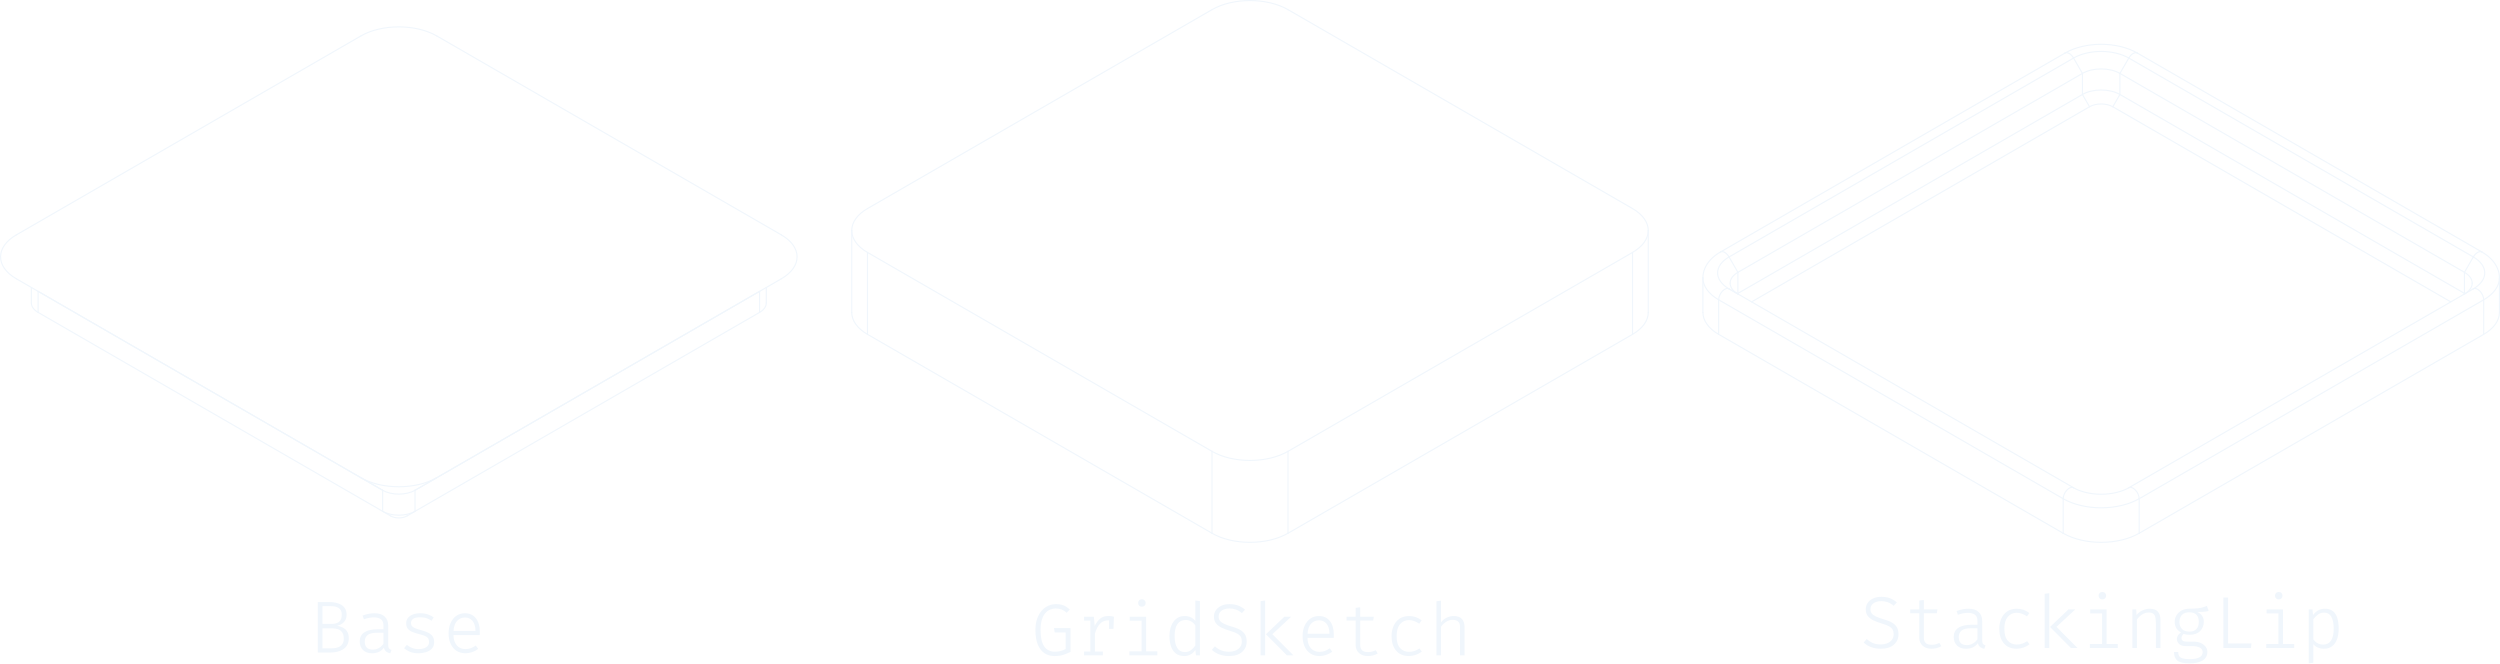
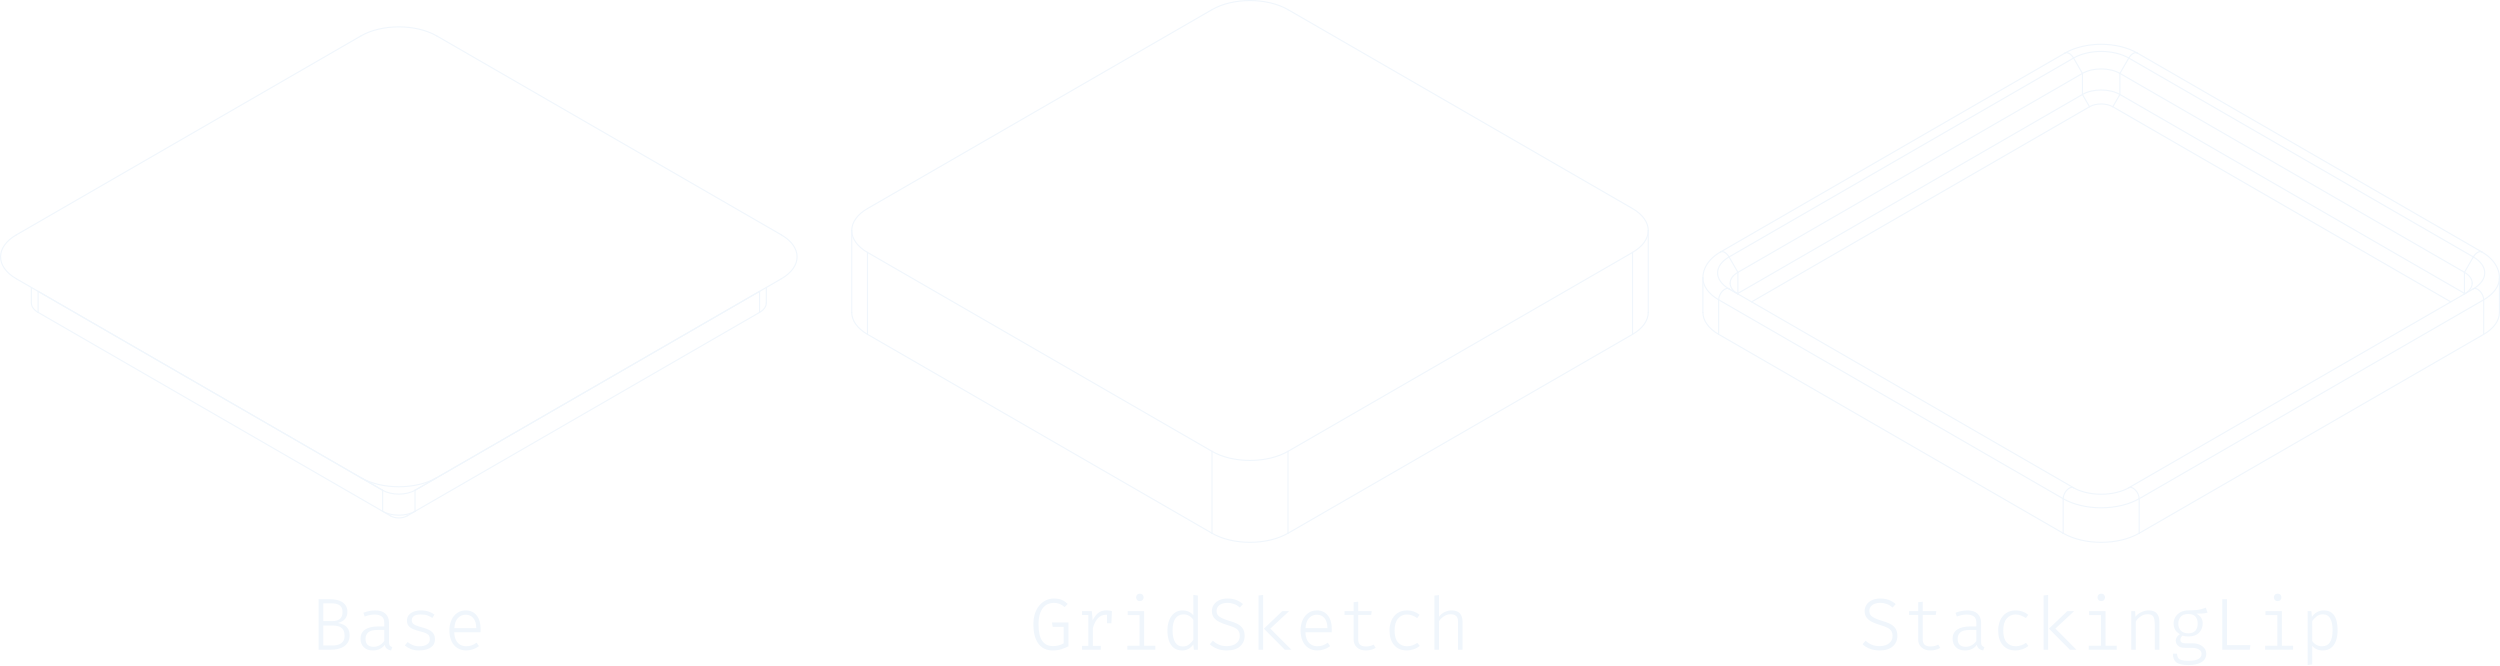
- <svg xmlns="http://www.w3.org/2000/svg" width="200.09mm" height="53.138mm" viewBox="-87.228 -21.8 174.456 46.33" version="1.1">
+ <svg xmlns="http://www.w3.org/2000/svg" width="200.09mm" height="53.275mm" viewBox="-87.228 -21.8 174.456 46.45" version="1.1">
  <g transform="scale(1,-1)" stroke-linecap="round">
    <g fill="none" stroke="rgb(240,246,252)" stroke-width="0.078" id="visible">
      <path d="M -85.039,0.653 A 1.6,0.924 -7.78718065295739e-16 0,1 -84.57,-0.0" />
      <path d="M -59.963,-14.207 A 0.8,0.462 -7.78718065295739e-16 0,1 -58.831,-14.207" />
      <line x1="-86.09" y1="5.409" x2="-62.049" y2="19.29" />
      <line x1="-84.57" y1="-0.0" x2="-60.528" y2="-13.88" />
      <line x1="-60.528" y1="-13.88" x2="-59.963" y2="-14.207" />
      <path d="M -60.528,-13.88 A 1.6,0.924 -7.78718065295739e-16 0,1 -58.266,-13.88" />
      <line x1="-58.266" y1="-13.88" x2="-58.831" y2="-14.207" />
      <line x1="-58.266" y1="-13.88" x2="-34.224" y2="-0.0" />
      <path d="M -34.224,-0.0 A 1.6,0.924 -7.78718065295739e-16 0,1 -33.755,0.653" />
      <line x1="-84.57" y1="1.47" x2="-60.528" y2="-12.411" />
      <path d="M -86.09,5.409 A 3.75,2.165 -7.78718065295739e-16 0,1 -86.09,2.347" />
      <path d="M -56.745,19.29 A 3.75,2.165 -7.78718065295739e-16 0,1 -62.049,19.29" />
      <line x1="-86.09" y1="2.347" x2="-62.049" y2="-11.533" />
      <path d="M -62.049,-11.533 A 3.75,2.165 -7.78718065295739e-16 0,1 -56.745,-11.533" />
      <line x1="-56.745" y1="-11.533" x2="-32.704" y2="2.347" />
      <path d="M -32.704,2.347 A 3.75,2.165 -7.78718065295739e-16 0,1 -32.704,5.409" />
      <line x1="-56.745" y1="19.29" x2="-32.704" y2="5.409" />
      <path d="M -60.528,-12.411 A 1.6,0.924 -7.78718065295739e-16 0,1 -58.266,-12.411" />
      <line x1="-58.266" y1="-12.411" x2="-34.224" y2="1.47" />
      <line x1="-62.049" y1="-11.533" x2="-60.528" y2="-12.411" />
      <line x1="-56.745" y1="-11.533" x2="-58.266" y2="-12.411" />
      <line x1="-26.693" y1="7.246" x2="-2.652" y2="21.127" />
      <path d="M -27.792,-0.0 A 3.75,2.165 -7.78718065295739e-16 0,1 -26.693,-1.531" />
      <path d="M -26.693,7.246 A 3.75,2.165 -7.78718065295739e-16 0,1 -27.792,5.715" />
      <path d="M -27.792,5.715 A 3.75,2.165 -7.78718065295739e-16 0,1 -26.693,4.185" />
      <line x1="-26.693" y1="-1.531" x2="-2.652" y2="-15.411" />
      <line x1="-26.693" y1="4.185" x2="-2.652" y2="-9.696" />
      <path d="M -2.652,-15.411 A 3.75,2.165 -7.78718065295739e-16 0,1 2.652,-15.411" />
      <path d="M -2.652,-9.696 A 3.75,2.165 -7.78718065295739e-16 0,1 2.652,-9.696" />
      <line x1="2.652" y1="-15.411" x2="26.693" y2="-1.531" />
      <line x1="2.652" y1="-9.696" x2="26.693" y2="4.185" />
      <path d="M 26.693,-1.531 A 3.75,2.165 -7.78718065295739e-16 0,1 27.792,-0.0" />
      <path d="M 26.693,4.185 A 3.75,2.165 -7.78718065295739e-16 0,1 27.792,5.715" />
      <path d="M 27.792,5.715 A 3.75,2.165 -7.78718065295739e-16 0,1 26.693,7.246" />
      <line x1="2.652" y1="21.127" x2="26.693" y2="7.246" />
      <path d="M 2.652,21.127 A 3.75,2.165 -7.78718065295739e-16 0,1 -2.652,21.127" />
      <path d="M 31.605,-0.0 A 3.75,2.165 -7.78718065295739e-16 0,1 32.704,-1.531" />
      <line x1="32.704" y1="-1.531" x2="56.745" y2="-15.411" />
      <path d="M 56.745,-15.411 A 3.75,2.165 -7.78718065295739e-16 0,1 62.049,-15.411" />
      <path d="M 86.09,-1.531 A 3.75,2.165 -7.78718065295739e-16 0,1 87.189,-0.0" />
      <line x1="62.049" y1="-15.411" x2="86.09" y2="-1.531" />
      <line x1="60.21" y1="14.35" x2="83.792" y2="0.735" />
      <path d="M 60.21,14.35 A 1.15,0.664 -7.78718065295739e-16 0,1 58.584,14.35" />
      <line x1="35.002" y1="0.735" x2="58.584" y2="14.35" />
      <line x1="34.047" y1="2.797" x2="58.089" y2="16.677" />
      <path d="M 34.047,1.327 A 1.85,1.068 -7.78718065295739e-16 0,1 34.013,1.306" />
      <path d="M 84.781,1.306 A 1.85,1.068 -7.78718065295739e-16 0,1 84.747,1.327" />
      <line x1="60.705" y1="15.207" x2="84.747" y2="1.327" />
      <path d="M 60.705,15.207 A 1.85,1.068 -7.78718065295739e-16 0,1 58.089,15.207" />
      <line x1="34.047" y1="1.327" x2="58.089" y2="15.207" />
      <line x1="57.47" y1="-12.237" x2="33.428" y2="1.643" />
      <line x1="33.428" y1="1.643" x2="34.047" y2="1.286" />
      <path d="M 34.047,2.797 A 1.85,1.068 -7.78718065295739e-16 0,1 33.505,2.041" />
      <path d="M 33.505,2.041 A 1.85,1.068 -7.78718065295739e-16 0,1 34.047,1.286" />
      <path d="M 60.705,16.677 A 1.85,1.068 -7.78718065295739e-16 0,1 58.089,16.677" />
      <line x1="85.366" y1="1.643" x2="61.324" y2="-12.237" />
      <path d="M 84.747,1.286 A 1.85,1.068 -7.78718065295739e-16 0,1 85.289,2.041" />
      <path d="M 85.289,2.041 A 1.85,1.068 -7.78718065295739e-16 0,1 84.747,2.797" />
      <line x1="60.705" y1="16.677" x2="84.747" y2="2.797" />
      <line x1="-84.57" y1="1.47" x2="-84.57" y2="-0.0" />
      <line x1="-60.528" y1="-12.411" x2="-60.528" y2="-13.88" />
      <line x1="-58.266" y1="-12.411" x2="-58.266" y2="-13.88" />
      <line x1="-34.224" y1="1.47" x2="-34.224" y2="-0.0" />
      <line x1="-26.693" y1="-1.531" x2="-26.693" y2="4.185" />
      <line x1="-2.652" y1="-15.411" x2="-2.652" y2="-9.696" />
      <line x1="2.652" y1="-15.411" x2="2.652" y2="-9.696" />
      <line x1="26.693" y1="-1.531" x2="26.693" y2="4.185" />
      <path d="M 32.704,0.879 C 32.006,1.279 31.601,1.842 31.605,2.41" />
      <line x1="32.704" y1="-1.531" x2="32.704" y2="0.879" />
      <path d="M 32.828,4.215 A 0.6,0.346 -60 0,0 33.428,3.869" />
      <line x1="33.428" y1="3.869" x2="57.47" y2="17.749" />
      <path d="M 56.87,18.096 A 0.6,0.346 -60 0,0 57.47,17.749" />
      <path d="M 32.704,0.879 A 0.6,0.346 60 0,0 33.428,1.643" />
      <path d="M 33.428,1.643 C 32.921,1.934 32.627,2.344 32.63,2.756 C 32.627,3.169 32.921,3.579 33.428,3.869" />
      <line x1="56.745" y1="-13.002" x2="32.704" y2="0.879" />
      <line x1="56.745" y1="-15.411" x2="56.745" y2="-13.002" />
      <line x1="33.428" y1="3.869" x2="34.047" y2="2.797" />
      <line x1="57.47" y1="17.749" x2="58.089" y2="16.677" />
      <path d="M 57.47,17.749 C 57.973,18.042 58.682,18.212 59.397,18.21 C 60.112,18.212 60.821,18.042 61.324,17.749" />
      <path d="M 61.924,18.096 C 61.846,18.142 61.736,18.131 61.624,18.066 C 61.513,18.002 61.403,17.886 61.324,17.749" />
      <path d="M 62.049,-13.002 C 61.356,-13.404 60.38,-13.638 59.397,-13.636 C 58.414,-13.638 57.438,-13.404 56.745,-13.002" />
      <line x1="62.049" y1="-15.411" x2="62.049" y2="-13.002" />
      <line x1="86.09" y1="-1.531" x2="86.09" y2="0.879" />
      <path d="M 87.189,2.41 C 87.193,1.842 86.788,1.279 86.09,0.879" />
      <line x1="86.09" y1="0.879" x2="62.049" y2="-13.002" />
      <line x1="34.047" y1="1.327" x2="34.083" y2="1.266" />
      <line x1="84.747" y1="1.327" x2="84.711" y2="1.266" />
      <line x1="60.705" y1="15.207" x2="60.21" y2="14.35" />
      <line x1="58.089" y1="15.207" x2="58.584" y2="14.35" />
      <path d="M 56.745,-13.002 C 56.743,-12.809 56.851,-12.56 57.007,-12.398 C 57.161,-12.232 57.352,-12.166 57.47,-12.237" />
      <line x1="34.047" y1="2.797" x2="34.047" y2="1.327" />
      <line x1="58.089" y1="16.677" x2="58.089" y2="15.207" />
      <line x1="61.324" y1="17.749" x2="60.705" y2="16.677" />
      <line x1="61.324" y1="17.749" x2="85.366" y2="3.869" />
      <path d="M 85.966,4.215 A 0.6,0.346 -120 0,1 85.366,3.869" />
      <path d="M 62.049,-13.002 A 0.6,0.346 120 0,1 61.324,-12.237" />
      <path d="M 85.366,3.869 C 85.873,3.579 86.167,3.169 86.164,2.756 C 86.167,2.344 85.873,1.934 85.366,1.643" />
      <path d="M 86.09,0.879 C 86.092,1.071 85.984,1.321 85.828,1.483 C 85.674,1.648 85.483,1.715 85.366,1.643" />
      <line x1="84.747" y1="2.797" x2="84.747" y2="1.327" />
      <line x1="60.705" y1="16.677" x2="60.705" y2="15.207" />
      <line x1="85.366" y1="3.869" x2="84.747" y2="2.797" />
      <line x1="-85.039" y1="0.653" x2="-85.039" y2="1.74" />
      <line x1="-33.755" y1="0.653" x2="-33.755" y2="1.74" />
      <line x1="-27.792" y1="5.715" x2="-27.792" y2="-0.0" />
      <line x1="27.792" y1="5.715" x2="27.792" y2="-0.0" />
      <line x1="31.605" y1="2.41" x2="31.605" y2="-0.0" />
      <line x1="32.828" y1="4.215" x2="56.87" y2="18.096" />
      <path d="M 31.605,2.41 C 31.604,2.859 31.792,3.307 32.146,3.685 C 32.333,3.884 32.56,4.061 32.828,4.215" />
      <path d="M 56.87,18.096 C 57.549,18.491 58.47,18.711 59.398,18.709 C 60.325,18.71 61.245,18.491 61.924,18.096" />
      <line x1="87.189" y1="2.41" x2="87.189" y2="-0.0" />
      <line x1="61.924" y1="18.096" x2="85.966" y2="4.215" />
      <path d="M 61.324,-12.237 C 60.871,-12.505 60.137,-12.694 59.396,-12.689 C 58.656,-12.694 57.923,-12.505 57.47,-12.237" />
      <path d="M 85.966,4.215 C 86.234,4.061 86.461,3.884 86.648,3.684 C 87.003,3.307 87.189,2.859 87.189,2.41" />
    </g>
    <g fill="rgb(240,246,252)" stroke="none" stroke-width="0.078" id="text">
-       <path d="M -63.001,-23.212 Q -62.888,-23.019 -62.888,-22.737 Q -62.888,-22.435 -63.009,-22.256 Q -63.129,-22.078 -63.315,-21.99 Q -63.501,-21.901 -63.698,-21.868 Q -63.532,-21.832 -63.382,-21.738 Q -63.232,-21.645 -63.137,-21.486 Q -63.042,-21.327 -63.042,-21.096 Q -63.042,-20.837 -63.148,-20.665 Q -63.255,-20.494 -63.43,-20.394 Q -63.606,-20.294 -63.821,-20.253 Q -64.037,-20.212 -64.257,-20.212 L -65.05,-20.212 L -65.05,-23.735 L -64.17,-23.735 Q -63.939,-23.735 -63.712,-23.685 Q -63.485,-23.635 -63.3,-23.519 Q -63.114,-23.404 -63.001,-23.212 M -63.583,-20.636 Q -63.38,-20.773 -63.38,-21.101 Q -63.38,-21.435 -63.562,-21.586 Q -63.744,-21.737 -64.07,-21.737 L -64.724,-21.737 L -64.724,-20.499 L -64.119,-20.499 Q -63.785,-20.499 -63.583,-20.636 M -63.352,-22.321 Q -63.239,-22.476 -63.239,-22.768 Q -63.239,-22.978 -63.316,-23.11 Q -63.393,-23.242 -63.517,-23.314 Q -63.642,-23.386 -63.785,-23.413 Q -63.929,-23.44 -64.06,-23.44 L -64.724,-23.44 L -64.724,-22.047 L -64.044,-22.047 Q -63.832,-22.047 -63.648,-22.106 Q -63.465,-22.165 -63.352,-22.321" />
-       <path d="M -60.139,-23.204 L -60.139,-21.84 Q -60.139,-21.458 -60.382,-21.226 Q -60.624,-20.994 -61.098,-20.994 Q -61.285,-20.994 -61.484,-21.029 Q -61.683,-21.065 -61.926,-21.155 L -61.834,-21.417 Q -61.624,-21.342 -61.452,-21.312 Q -61.28,-21.281 -61.144,-21.281 Q -60.832,-21.281 -60.651,-21.408 Q -60.47,-21.535 -60.47,-21.85 L -60.47,-22.112 L -60.878,-22.112 Q -61.488,-22.112 -61.807,-22.329 Q -62.126,-22.547 -62.126,-22.958 Q -62.126,-23.335 -61.898,-23.56 Q -61.67,-23.786 -61.27,-23.786 Q -60.726,-23.786 -60.439,-23.401 Q -60.391,-23.586 -60.27,-23.676 Q -60.15,-23.765 -59.996,-23.788 L -59.909,-23.555 Q -60.026,-23.519 -60.083,-23.444 Q -60.139,-23.368 -60.139,-23.204 M -60.796,-23.424 Q -60.988,-23.532 -61.209,-23.532 Q -61.775,-23.532 -61.775,-22.968 Q -61.775,-22.691 -61.585,-22.523 Q -61.396,-22.355 -60.916,-22.355 L -60.47,-22.355 L -60.47,-23.124 Q -60.603,-23.317 -60.796,-23.424" />
-       <path d="M -57.484,-23.364 Q -57.68,-23.496 -58.024,-23.496 Q -58.262,-23.496 -58.47,-23.415 Q -58.678,-23.335 -58.837,-23.201 L -59.034,-23.435 Q -58.873,-23.576 -58.628,-23.681 Q -58.383,-23.786 -58.026,-23.786 Q -57.755,-23.786 -57.503,-23.71 Q -57.252,-23.635 -57.092,-23.464 Q -56.932,-23.294 -56.932,-23.009 Q -56.932,-22.76 -57.042,-22.604 Q -57.152,-22.447 -57.35,-22.35 Q -57.547,-22.253 -57.811,-22.183 Q -58.085,-22.109 -58.247,-22.044 Q -58.409,-21.978 -58.479,-21.892 Q -58.55,-21.806 -58.55,-21.673 Q -58.55,-21.501 -58.406,-21.388 Q -58.262,-21.276 -57.906,-21.276 Q -57.626,-21.276 -57.444,-21.345 Q -57.262,-21.414 -57.114,-21.519 L -56.965,-21.283 Q -57.124,-21.163 -57.359,-21.078 Q -57.593,-20.994 -57.909,-20.994 Q -58.188,-20.994 -58.41,-21.077 Q -58.632,-21.16 -58.759,-21.318 Q -58.885,-21.476 -58.885,-21.699 Q -58.885,-21.932 -58.77,-22.073 Q -58.655,-22.214 -58.443,-22.301 Q -58.232,-22.388 -57.942,-22.46 Q -57.652,-22.529 -57.512,-22.608 Q -57.373,-22.686 -57.33,-22.785 Q -57.288,-22.883 -57.288,-23.017 Q -57.288,-23.232 -57.484,-23.364" />
-       <path d="M -55.583,-22.517 L -53.752,-22.517 Q -53.75,-22.476 -53.747,-22.421 Q -53.744,-22.365 -53.744,-22.296 Q -53.744,-21.694 -54.021,-21.344 Q -54.298,-20.994 -54.788,-20.994 Q -55.126,-20.994 -55.382,-21.172 Q -55.637,-21.35 -55.78,-21.665 Q -55.924,-21.981 -55.924,-22.391 Q -55.924,-22.809 -55.783,-23.123 Q -55.642,-23.437 -55.376,-23.612 Q -55.111,-23.786 -54.739,-23.786 Q -54.516,-23.786 -54.282,-23.706 Q -54.047,-23.627 -53.86,-23.483 L -54.026,-23.245 Q -54.209,-23.371 -54.374,-23.432 Q -54.539,-23.494 -54.752,-23.494 Q -54.973,-23.494 -55.16,-23.391 Q -55.347,-23.288 -55.461,-23.072 Q -55.575,-22.855 -55.583,-22.517 M -55.328,-21.522 Q -55.106,-21.291 -54.78,-21.291 Q -54.462,-21.291 -54.26,-21.523 Q -54.057,-21.755 -54.047,-22.229 L -55.578,-22.229 Q -55.55,-21.753 -55.328,-21.522" />
-       <path d="M -14.342,-23.782 Q -14.045,-23.981 -13.653,-23.981 Q -13.273,-23.981 -13.014,-23.894 Q -12.755,-23.806 -12.524,-23.688 L -12.524,-22.029 L -13.676,-22.029 L -13.629,-22.335 L -12.863,-22.335 L -12.863,-23.488 Q -13.206,-23.678 -13.601,-23.678 Q -14.096,-23.678 -14.355,-23.317 Q -14.614,-22.955 -14.614,-22.165 Q -14.614,-21.735 -14.523,-21.445 Q -14.432,-21.155 -14.281,-20.983 Q -14.129,-20.812 -13.941,-20.736 Q -13.753,-20.66 -13.558,-20.66 Q -13.106,-20.66 -12.794,-20.958 L -12.576,-20.732 Q -12.783,-20.542 -12.999,-20.45 Q -13.214,-20.358 -13.547,-20.358 Q -13.814,-20.358 -14.069,-20.469 Q -14.324,-20.581 -14.528,-20.806 Q -14.732,-21.032 -14.853,-21.372 Q -14.973,-21.712 -14.973,-22.168 Q -14.973,-22.778 -14.806,-23.181 Q -14.64,-23.583 -14.342,-23.782" />
-       <path d="M -11.578,-23.929 L -10.268,-23.929 L -10.268,-23.663 L -10.822,-23.663 L -10.822,-22.412 Q -10.678,-21.932 -10.45,-21.71 Q -10.222,-21.488 -9.896,-21.488 Q -9.863,-21.488 -9.832,-21.491 L -9.837,-21.558 L -9.837,-22.083 L -9.529,-22.083 L -9.494,-21.237 Q -9.586,-21.214 -9.669,-21.199 Q -9.753,-21.183 -9.858,-21.183 Q -10.235,-21.183 -10.456,-21.369 Q -10.678,-21.555 -10.837,-21.883 L -10.896,-21.237 L -11.578,-21.237 L -11.578,-21.506 L -11.14,-21.506 L -11.14,-23.663 L -11.578,-23.663 L -11.578,-23.929" />
-       <path d="M -7.247,-21.237 L -8.391,-21.237 L -8.391,-21.514 L -7.565,-21.514 L -7.565,-23.653 L -8.417,-23.653 L -8.417,-23.929 L -6.465,-23.929 L -6.465,-23.653 L -7.247,-23.653 L -7.247,-21.237" />
-       <path d="M -7.353,-20.094 Q -7.424,-20.019 -7.547,-20.019 Q -7.663,-20.019 -7.735,-20.094 Q -7.806,-20.168 -7.806,-20.273 Q -7.806,-20.386 -7.735,-20.462 Q -7.663,-20.537 -7.547,-20.537 Q -7.424,-20.537 -7.353,-20.462 Q -7.281,-20.386 -7.281,-20.273 Q -7.281,-20.168 -7.353,-20.094" />
-       <path d="M -3.814,-20.104 L -3.814,-21.527 Q -3.953,-21.36 -4.137,-21.274 Q -4.322,-21.188 -4.568,-21.188 Q -4.901,-21.188 -5.136,-21.372 Q -5.371,-21.555 -5.495,-21.872 Q -5.619,-22.188 -5.619,-22.591 Q -5.619,-23.001 -5.509,-23.315 Q -5.399,-23.629 -5.169,-23.805 Q -4.94,-23.981 -4.583,-23.981 Q -4.373,-23.981 -4.174,-23.885 Q -3.976,-23.788 -3.814,-23.558 L -3.773,-23.929 L -3.496,-23.929 L -3.496,-20.147 L -3.814,-20.104 M -5.062,-21.746 Q -4.863,-21.463 -4.488,-21.463 Q -4.283,-21.463 -4.108,-21.563 Q -3.932,-21.663 -3.814,-21.845 L -3.814,-23.245 Q -3.929,-23.417 -4.108,-23.56 Q -4.286,-23.704 -4.542,-23.704 Q -4.899,-23.704 -5.079,-23.412 Q -5.26,-23.119 -5.26,-22.588 Q -5.26,-22.029 -5.062,-21.746" />
-       <path d="M -0.555,-23.697 Q -0.232,-23.414 -0.232,-22.971 Q -0.232,-22.629 -0.379,-22.428 Q -0.527,-22.227 -0.76,-22.115 Q -0.994,-22.004 -1.25,-21.932 Q -1.601,-21.829 -1.808,-21.731 Q -2.014,-21.632 -2.101,-21.513 Q -2.188,-21.394 -2.188,-21.229 Q -2.188,-21.035 -2.083,-20.909 Q -1.978,-20.783 -1.806,-20.721 Q -1.635,-20.658 -1.432,-20.658 Q -1.204,-20.658 -0.982,-20.735 Q -0.76,-20.812 -0.568,-20.986 L -0.347,-20.745 Q -0.565,-20.558 -0.823,-20.458 Q -1.081,-20.358 -1.432,-20.358 Q -1.76,-20.358 -2.004,-20.473 Q -2.247,-20.588 -2.382,-20.786 Q -2.517,-20.983 -2.517,-21.229 Q -2.517,-21.514 -2.371,-21.7 Q -2.224,-21.886 -1.968,-22.008 Q -1.712,-22.129 -1.383,-22.224 Q -1.063,-22.317 -0.886,-22.418 Q -0.709,-22.519 -0.64,-22.649 Q -0.571,-22.778 -0.571,-22.963 Q -0.571,-23.209 -0.699,-23.368 Q -0.827,-23.527 -1.029,-23.604 Q -1.232,-23.681 -1.458,-23.681 Q -1.791,-23.681 -2.029,-23.577 Q -2.268,-23.473 -2.447,-23.301 L -2.663,-23.547 Q -2.44,-23.76 -2.133,-23.871 Q -1.827,-23.981 -1.476,-23.981 Q -0.878,-23.981 -0.555,-23.697" />
-       <path d="M 1.058,-20.104 L 0.74,-20.147 L 0.74,-23.929 L 1.058,-23.929 L 1.058,-20.104" />
-       <path d="M 2.871,-21.237 L 2.396,-21.237 L 1.112,-22.46 L 2.571,-23.929 L 3.029,-23.929 L 1.56,-22.455 L 2.871,-21.237" />
-       <path d="M 4.012,-22.712 L 5.842,-22.712 Q 5.845,-22.671 5.847,-22.615 Q 5.85,-22.56 5.85,-22.491 Q 5.85,-21.888 5.573,-21.538 Q 5.296,-21.188 4.806,-21.188 Q 4.468,-21.188 4.213,-21.367 Q 3.958,-21.545 3.814,-21.86 Q 3.671,-22.176 3.671,-22.586 Q 3.671,-23.004 3.812,-23.318 Q 3.953,-23.632 4.218,-23.806 Q 4.483,-23.981 4.855,-23.981 Q 5.078,-23.981 5.313,-23.901 Q 5.547,-23.822 5.735,-23.678 L 5.568,-23.44 Q 5.386,-23.565 5.221,-23.627 Q 5.055,-23.688 4.842,-23.688 Q 4.622,-23.688 4.435,-23.586 Q 4.247,-23.483 4.133,-23.267 Q 4.019,-23.05 4.012,-22.712 M 4.267,-21.717 Q 4.488,-21.486 4.814,-21.486 Q 5.132,-21.486 5.335,-21.718 Q 5.537,-21.95 5.547,-22.424 L 4.017,-22.424 Q 4.045,-21.947 4.267,-21.717" />
-       <path d="M 8.912,-23.801 L 8.773,-23.573 Q 8.66,-23.632 8.529,-23.668 Q 8.399,-23.704 8.245,-23.704 Q 7.945,-23.704 7.818,-23.577 Q 7.691,-23.45 7.691,-23.217 L 7.691,-21.504 L 8.596,-21.504 L 8.64,-21.237 L 7.691,-21.237 L 7.691,-20.578 L 7.373,-20.617 L 7.373,-21.237 L 6.737,-21.237 L 6.737,-21.504 L 7.373,-21.504 L 7.373,-23.224 Q 7.373,-23.55 7.603,-23.765 Q 7.832,-23.981 8.237,-23.981 Q 8.399,-23.981 8.588,-23.935 Q 8.778,-23.888 8.912,-23.801" />
-       <path d="M 11.487,-23.622 Q 11.304,-23.688 11.088,-23.688 Q 10.717,-23.688 10.474,-23.423 Q 10.232,-23.158 10.232,-22.594 Q 10.232,-22.035 10.474,-21.753 Q 10.717,-21.471 11.088,-21.471 Q 11.442,-21.471 11.809,-21.722 L 11.978,-21.494 Q 11.599,-21.188 11.104,-21.188 Q 10.709,-21.188 10.436,-21.373 Q 10.163,-21.558 10.021,-21.876 Q 9.878,-22.194 9.878,-22.594 Q 9.878,-23.227 10.196,-23.604 Q 10.514,-23.981 11.101,-23.981 Q 11.317,-23.981 11.563,-23.897 Q 11.809,-23.814 11.986,-23.665 L 11.819,-23.45 Q 11.67,-23.555 11.487,-23.622" />
-       <path d="M 13.329,-20.117 L 13.012,-20.155 L 13.012,-23.929 L 13.329,-23.929 L 13.329,-21.937 Q 13.399,-21.829 13.519,-21.718 Q 13.64,-21.606 13.796,-21.529 Q 13.953,-21.453 14.127,-21.453 Q 14.655,-21.453 14.655,-21.924 L 14.655,-23.929 L 14.973,-23.929 L 14.973,-21.981 Q 14.973,-21.609 14.794,-21.399 Q 14.614,-21.188 14.209,-21.188 Q 13.968,-21.188 13.727,-21.301 Q 13.486,-21.414 13.329,-21.635 L 13.329,-20.117" />
-       <path d="M 44.93,-23.187 Q 45.253,-22.904 45.253,-22.46 Q 45.253,-22.119 45.106,-21.918 Q 44.959,-21.717 44.725,-21.605 Q 44.492,-21.494 44.235,-21.422 Q 43.884,-21.319 43.678,-21.221 Q 43.471,-21.122 43.384,-21.003 Q 43.297,-20.883 43.297,-20.719 Q 43.297,-20.524 43.402,-20.399 Q 43.507,-20.273 43.679,-20.21 Q 43.851,-20.147 44.053,-20.147 Q 44.282,-20.147 44.503,-20.224 Q 44.725,-20.301 44.917,-20.476 L 45.138,-20.235 Q 44.92,-20.047 44.662,-19.947 Q 44.405,-19.847 44.053,-19.847 Q 43.725,-19.847 43.482,-19.963 Q 43.238,-20.078 43.103,-20.276 Q 42.969,-20.473 42.969,-20.719 Q 42.969,-21.004 43.115,-21.19 Q 43.261,-21.376 43.517,-21.497 Q 43.774,-21.619 44.102,-21.714 Q 44.423,-21.806 44.6,-21.908 Q 44.776,-22.009 44.846,-22.138 Q 44.915,-22.268 44.915,-22.453 Q 44.915,-22.699 44.787,-22.858 Q 44.659,-23.017 44.456,-23.094 Q 44.253,-23.171 44.028,-23.171 Q 43.694,-23.171 43.456,-23.067 Q 43.217,-22.963 43.038,-22.791 L 42.823,-23.037 Q 43.046,-23.25 43.352,-23.36 Q 43.659,-23.471 44.01,-23.471 Q 44.607,-23.471 44.93,-23.187" />
-       <path d="M 48.243,-23.291 L 48.105,-23.063 Q 47.992,-23.122 47.861,-23.158 Q 47.73,-23.194 47.576,-23.194 Q 47.276,-23.194 47.15,-23.067 Q 47.023,-22.94 47.023,-22.706 L 47.023,-20.994 L 47.928,-20.994 L 47.971,-20.727 L 47.023,-20.727 L 47.023,-20.068 L 46.705,-20.106 L 46.705,-20.727 L 46.069,-20.727 L 46.069,-20.994 L 46.705,-20.994 L 46.705,-22.714 Q 46.705,-23.04 46.934,-23.255 Q 47.164,-23.471 47.569,-23.471 Q 47.73,-23.471 47.92,-23.424 Q 48.11,-23.378 48.243,-23.291" />
-       <path d="M 51.094,-22.888 L 51.094,-21.524 Q 51.094,-21.142 50.852,-20.91 Q 50.61,-20.678 50.135,-20.678 Q 49.948,-20.678 49.75,-20.714 Q 49.551,-20.75 49.307,-20.84 L 49.4,-21.101 Q 49.61,-21.027 49.782,-20.996 Q 49.953,-20.965 50.089,-20.965 Q 50.402,-20.965 50.583,-21.092 Q 50.764,-21.219 50.764,-21.535 L 50.764,-21.796 L 50.356,-21.796 Q 49.746,-21.796 49.426,-22.014 Q 49.107,-22.232 49.107,-22.642 Q 49.107,-23.019 49.335,-23.245 Q 49.564,-23.471 49.964,-23.471 Q 50.507,-23.471 50.794,-23.086 Q 50.843,-23.271 50.964,-23.36 Q 51.084,-23.45 51.238,-23.473 L 51.325,-23.24 Q 51.207,-23.204 51.151,-23.128 Q 51.094,-23.053 51.094,-22.888 M 50.438,-23.109 Q 50.246,-23.217 50.025,-23.217 Q 49.459,-23.217 49.459,-22.653 Q 49.459,-22.376 49.648,-22.208 Q 49.838,-22.04 50.317,-22.04 L 50.764,-22.04 L 50.764,-22.809 Q 50.63,-23.001 50.438,-23.109" />
-       <path d="M 53.896,-23.112 Q 53.712,-23.178 53.497,-23.178 Q 53.125,-23.178 52.883,-22.913 Q 52.641,-22.647 52.641,-22.083 Q 52.641,-21.524 52.883,-21.242 Q 53.125,-20.96 53.497,-20.96 Q 53.851,-20.96 54.217,-21.212 L 54.387,-20.983 Q 54.007,-20.678 53.512,-20.678 Q 53.117,-20.678 52.844,-20.863 Q 52.571,-21.047 52.429,-21.365 Q 52.287,-21.683 52.287,-22.083 Q 52.287,-22.717 52.605,-23.094 Q 52.923,-23.471 53.51,-23.471 Q 53.725,-23.471 53.971,-23.387 Q 54.217,-23.304 54.394,-23.155 L 54.228,-22.94 Q 54.079,-23.045 53.896,-23.112" />
-       <path d="M 55.774,-19.594 L 55.456,-19.637 L 55.456,-23.419 L 55.774,-23.419 L 55.774,-19.594" />
-       <path d="M 57.587,-20.727 L 57.112,-20.727 L 55.828,-21.95 L 57.287,-23.419 L 57.746,-23.419 L 56.276,-21.945 L 57.587,-20.727" />
-       <path d="M 59.671,-19.583 Q 59.6,-19.509 59.476,-19.509 Q 59.361,-19.509 59.289,-19.583 Q 59.217,-19.658 59.217,-19.763 Q 59.217,-19.876 59.289,-19.951 Q 59.361,-20.027 59.476,-20.027 Q 59.6,-20.027 59.671,-19.951 Q 59.743,-19.876 59.743,-19.763 Q 59.743,-19.658 59.671,-19.583" />
-       <path d="M 59.776,-20.727 L 58.633,-20.727 L 58.633,-21.004 L 59.459,-21.004 L 59.459,-23.142 L 58.607,-23.142 L 58.607,-23.419 L 60.559,-23.419 L 60.559,-23.142 L 59.776,-23.142 L 59.776,-20.727" />
-       <path d="M 61.574,-23.419 L 61.892,-23.419 L 61.892,-21.435 Q 61.961,-21.327 62.08,-21.213 Q 62.2,-21.099 62.357,-21.021 Q 62.515,-20.942 62.694,-20.942 Q 62.93,-20.942 63.041,-21.031 Q 63.151,-21.119 63.184,-21.312 Q 63.217,-21.504 63.217,-21.812 L 63.217,-23.419 L 63.535,-23.419 L 63.535,-21.471 Q 63.535,-21.099 63.36,-20.888 Q 63.184,-20.678 62.771,-20.678 Q 62.546,-20.678 62.285,-20.794 Q 62.025,-20.909 61.866,-21.119 L 61.841,-20.727 L 61.574,-20.727 L 61.574,-23.419" />
-       <path d="M 66.897,-20.832 L 66.779,-20.483 Q 66.623,-20.545 66.478,-20.586 Q 66.333,-20.627 66.124,-20.649 Q 65.915,-20.671 65.564,-20.676 Q 65.256,-20.676 65.023,-20.796 Q 64.789,-20.917 64.659,-21.124 Q 64.528,-21.332 64.528,-21.596 Q 64.528,-22.099 64.971,-22.332 Q 64.679,-22.527 64.679,-22.791 Q 64.679,-22.986 64.833,-23.137 Q 64.987,-23.288 65.31,-23.288 L 65.807,-23.288 Q 66.084,-23.288 66.282,-23.394 Q 66.479,-23.499 66.479,-23.712 Q 66.479,-24.196 65.556,-24.196 Q 65.241,-24.196 65.071,-24.141 Q 64.902,-24.086 64.837,-23.976 Q 64.771,-23.865 64.771,-23.696 L 64.479,-23.696 Q 64.479,-24.112 64.72,-24.301 Q 64.961,-24.491 65.566,-24.491 Q 66.148,-24.491 66.478,-24.287 Q 66.807,-24.083 66.807,-23.691 Q 66.807,-23.488 66.683,-23.327 Q 66.559,-23.165 66.347,-23.071 Q 66.135,-22.976 65.876,-22.976 L 65.379,-22.976 Q 65.166,-22.976 65.083,-22.906 Q 65,-22.837 65,-22.732 Q 65,-22.645 65.044,-22.565 Q 65.089,-22.486 65.153,-22.437 Q 65.243,-22.468 65.338,-22.482 Q 65.433,-22.496 65.584,-22.496 Q 66.048,-22.496 66.303,-22.237 Q 66.559,-21.978 66.559,-21.576 Q 66.559,-21.355 66.446,-21.182 Q 66.333,-21.009 66.105,-20.904 Q 66.325,-20.904 66.52,-20.894 Q 66.715,-20.883 66.897,-20.832 M 65.024,-21.119 Q 65.192,-20.927 65.556,-20.927 Q 65.882,-20.927 66.046,-21.099 Q 66.21,-21.271 66.21,-21.599 Q 66.21,-21.917 66.046,-22.096 Q 65.882,-22.276 65.571,-22.276 Q 65.2,-22.276 65.028,-22.082 Q 64.856,-21.888 64.856,-21.601 Q 64.856,-21.312 65.024,-21.119" />
-       <path d="M 67.925,-23.419 L 69.846,-23.419 L 69.887,-23.101 L 68.253,-23.101 L 68.253,-19.896 L 67.925,-19.896 L 67.925,-23.419" />
-       <path d="M 71.979,-19.583 Q 71.907,-19.509 71.784,-19.509 Q 71.669,-19.509 71.597,-19.583 Q 71.525,-19.658 71.525,-19.763 Q 71.525,-19.876 71.597,-19.951 Q 71.669,-20.027 71.784,-20.027 Q 71.907,-20.027 71.979,-19.951 Q 72.051,-19.876 72.051,-19.763 Q 72.051,-19.658 71.979,-19.583" />
-       <path d="M 72.084,-20.727 L 70.941,-20.727 L 70.941,-21.004 L 71.766,-21.004 L 71.766,-23.142 L 70.915,-23.142 L 70.915,-23.419 L 72.866,-23.419 L 72.866,-23.142 L 72.084,-23.142 L 72.084,-20.727" />
-       <path d="M 75.574,-20.853 Q 75.361,-20.678 75,-20.678 Q 74.741,-20.678 74.532,-20.799 Q 74.323,-20.919 74.179,-21.124 L 74.143,-20.727 L 73.882,-20.727 L 73.882,-24.491 L 74.2,-24.447 L 74.2,-23.15 Q 74.474,-23.471 74.933,-23.471 Q 75.289,-23.471 75.519,-23.29 Q 75.748,-23.109 75.86,-22.794 Q 75.971,-22.478 75.971,-22.073 Q 75.971,-21.655 75.879,-21.341 Q 75.787,-21.027 75.574,-20.853 M 74.505,-21.1 Q 74.694,-20.95 74.943,-20.95 Q 75.297,-20.95 75.46,-21.241 Q 75.623,-21.532 75.623,-22.068 Q 75.623,-23.181 74.882,-23.181 Q 74.671,-23.181 74.492,-23.081 Q 74.312,-22.981 74.2,-22.814 L 74.2,-21.419 Q 74.315,-21.25 74.505,-21.1" />
+       <path d="M -62.946,-23.015 Q -62.833,-22.823 -62.833,-22.541 Q -62.833,-22.238 -62.953,-22.06 Q -63.074,-21.882 -63.26,-21.794 Q -63.446,-21.705 -63.643,-21.672 Q -63.476,-21.636 -63.326,-21.542 Q -63.176,-21.449 -63.082,-21.29 Q -62.987,-21.131 -62.987,-20.9 Q -62.987,-20.641 -63.093,-20.469 Q -63.2,-20.297 -63.375,-20.197 Q -63.551,-20.097 -63.766,-20.056 Q -63.982,-20.015 -64.202,-20.015 L -64.994,-20.015 L -64.994,-23.538 L -64.115,-23.538 Q -63.884,-23.538 -63.657,-23.488 Q -63.43,-23.438 -63.244,-23.323 Q -63.059,-23.208 -62.946,-23.015 M -63.528,-20.44 Q -63.325,-20.577 -63.325,-20.905 Q -63.325,-21.238 -63.507,-21.39 Q -63.689,-21.541 -64.015,-21.541 L -64.669,-21.541 L -64.669,-20.303 L -64.064,-20.303 Q -63.73,-20.303 -63.528,-20.44 M -63.297,-22.124 Q -63.184,-22.279 -63.184,-22.572 Q -63.184,-22.782 -63.261,-22.914 Q -63.338,-23.046 -63.462,-23.118 Q -63.587,-23.19 -63.73,-23.217 Q -63.874,-23.244 -64.005,-23.244 L -64.669,-23.244 L -64.669,-21.851 L -63.989,-21.851 Q -63.776,-21.851 -63.593,-21.91 Q -63.41,-21.969 -63.297,-22.124" />
+       <path d="M -60.084,-23.008 L -60.084,-21.644 Q -60.084,-21.262 -60.326,-21.029 Q -60.569,-20.797 -61.043,-20.797 Q -61.23,-20.797 -61.429,-20.833 Q -61.628,-20.869 -61.871,-20.959 L -61.779,-21.221 Q -61.569,-21.146 -61.397,-21.115 Q -61.225,-21.085 -61.089,-21.085 Q -60.776,-21.085 -60.596,-21.212 Q -60.415,-21.338 -60.415,-21.654 L -60.415,-21.915 L -60.823,-21.915 Q -61.433,-21.915 -61.752,-22.133 Q -62.071,-22.351 -62.071,-22.762 Q -62.071,-23.138 -61.843,-23.364 Q -61.615,-23.59 -61.215,-23.59 Q -60.671,-23.59 -60.384,-23.205 Q -60.335,-23.39 -60.215,-23.479 Q -60.094,-23.569 -59.941,-23.592 L -59.853,-23.359 Q -59.971,-23.323 -60.028,-23.247 Q -60.084,-23.172 -60.084,-23.008 M -60.741,-23.228 Q -60.933,-23.336 -61.153,-23.336 Q -61.72,-23.336 -61.72,-22.772 Q -61.72,-22.495 -61.53,-22.327 Q -61.341,-22.159 -60.861,-22.159 L -60.415,-22.159 L -60.415,-22.928 Q -60.548,-23.121 -60.741,-23.228" />
+       <path d="M -57.429,-23.168 Q -57.625,-23.3 -57.969,-23.3 Q -58.207,-23.3 -58.415,-23.219 Q -58.623,-23.138 -58.782,-23.005 L -58.979,-23.238 Q -58.817,-23.379 -58.573,-23.485 Q -58.328,-23.59 -57.971,-23.59 Q -57.7,-23.59 -57.448,-23.514 Q -57.197,-23.438 -57.037,-23.268 Q -56.876,-23.097 -56.876,-22.813 Q -56.876,-22.564 -56.987,-22.408 Q -57.097,-22.251 -57.294,-22.154 Q -57.492,-22.056 -57.756,-21.987 Q -58.03,-21.913 -58.192,-21.847 Q -58.353,-21.782 -58.424,-21.696 Q -58.494,-21.61 -58.494,-21.477 Q -58.494,-21.305 -58.351,-21.192 Q -58.207,-21.079 -57.851,-21.079 Q -57.571,-21.079 -57.389,-21.149 Q -57.207,-21.218 -57.059,-21.323 L -56.91,-21.087 Q -57.069,-20.967 -57.303,-20.882 Q -57.538,-20.797 -57.853,-20.797 Q -58.133,-20.797 -58.355,-20.881 Q -58.576,-20.964 -58.703,-21.122 Q -58.83,-21.279 -58.83,-21.503 Q -58.83,-21.736 -58.715,-21.877 Q -58.6,-22.018 -58.388,-22.105 Q -58.176,-22.192 -57.887,-22.264 Q -57.597,-22.333 -57.457,-22.412 Q -57.317,-22.49 -57.275,-22.588 Q -57.233,-22.687 -57.233,-22.821 Q -57.233,-23.036 -57.429,-23.168" />
+       <path d="M -55.528,-22.321 L -53.697,-22.321 Q -53.694,-22.279 -53.692,-22.224 Q -53.689,-22.169 -53.689,-22.1 Q -53.689,-21.497 -53.966,-21.147 Q -54.243,-20.797 -54.733,-20.797 Q -55.071,-20.797 -55.326,-20.976 Q -55.582,-21.154 -55.725,-21.469 Q -55.869,-21.785 -55.869,-22.195 Q -55.869,-22.613 -55.728,-22.927 Q -55.587,-23.241 -55.321,-23.415 Q -55.056,-23.59 -54.684,-23.59 Q -54.461,-23.59 -54.226,-23.51 Q -53.992,-23.431 -53.805,-23.287 L -53.971,-23.049 Q -54.153,-23.174 -54.319,-23.236 Q -54.484,-23.297 -54.697,-23.297 Q -54.917,-23.297 -55.105,-23.195 Q -55.292,-23.092 -55.406,-22.876 Q -55.52,-22.659 -55.528,-22.321 M -55.273,-21.326 Q -55.051,-21.095 -54.725,-21.095 Q -54.407,-21.095 -54.205,-21.327 Q -54.002,-21.559 -53.992,-22.033 L -55.523,-22.033 Q -55.494,-21.556 -55.273,-21.326" />
+       <path d="M -14.485,-23.391 Q -14.187,-23.59 -13.795,-23.59 Q -13.415,-23.59 -13.156,-23.503 Q -12.897,-23.415 -12.667,-23.297 L -12.667,-21.638 L -13.818,-21.638 L -13.772,-21.944 L -13.005,-21.944 L -13.005,-23.097 Q -13.349,-23.287 -13.744,-23.287 Q -14.238,-23.287 -14.497,-22.926 Q -14.756,-22.564 -14.756,-21.774 Q -14.756,-21.344 -14.665,-21.054 Q -14.574,-20.764 -14.423,-20.592 Q -14.272,-20.421 -14.083,-20.345 Q -13.895,-20.269 -13.7,-20.269 Q -13.249,-20.269 -12.936,-20.567 L -12.718,-20.341 Q -12.926,-20.151 -13.141,-20.059 Q -13.356,-19.967 -13.69,-19.967 Q -13.956,-19.967 -14.212,-20.078 Q -14.467,-20.19 -14.671,-20.415 Q -14.874,-20.641 -14.995,-20.981 Q -15.115,-21.321 -15.115,-21.777 Q -15.115,-22.387 -14.949,-22.79 Q -14.782,-23.192 -14.485,-23.391" />
+       <path d="M -11.721,-23.538 L -10.41,-23.538 L -10.41,-23.272 L -10.964,-23.272 L -10.964,-22.021 Q -10.821,-21.541 -10.592,-21.319 Q -10.364,-21.097 -10.038,-21.097 Q -10.005,-21.097 -9.974,-21.1 L -9.979,-21.167 L -9.979,-21.692 L -9.672,-21.692 L -9.636,-20.846 Q -9.728,-20.823 -9.812,-20.808 Q -9.895,-20.792 -10,-20.792 Q -10.377,-20.792 -10.599,-20.978 Q -10.821,-21.164 -10.979,-21.492 L -11.038,-20.846 L -11.721,-20.846 L -11.721,-21.115 L -11.282,-21.115 L -11.282,-23.272 L -11.721,-23.272 L -11.721,-23.538" />
+       <path d="M -7.39,-20.846 L -8.533,-20.846 L -8.533,-21.123 L -7.708,-21.123 L -7.708,-23.262 L -8.559,-23.262 L -8.559,-23.538 L -6.608,-23.538 L -6.608,-23.262 L -7.39,-23.262 L -7.39,-20.846" />
+       <path d="M -7.495,-19.703 Q -7.567,-19.628 -7.69,-19.628 Q -7.805,-19.628 -7.877,-19.703 Q -7.949,-19.777 -7.949,-19.882 Q -7.949,-19.995 -7.877,-20.071 Q -7.805,-20.146 -7.69,-20.146 Q -7.567,-20.146 -7.495,-20.071 Q -7.423,-19.995 -7.423,-19.882 Q -7.423,-19.777 -7.495,-19.703" />
+       <path d="M -3.956,-19.713 L -3.956,-21.136 Q -4.095,-20.969 -4.279,-20.883 Q -4.464,-20.797 -4.71,-20.797 Q -5.044,-20.797 -5.278,-20.981 Q -5.513,-21.164 -5.637,-21.481 Q -5.762,-21.797 -5.762,-22.2 Q -5.762,-22.61 -5.651,-22.924 Q -5.541,-23.238 -5.312,-23.414 Q -5.082,-23.59 -4.726,-23.59 Q -4.515,-23.59 -4.317,-23.494 Q -4.118,-23.397 -3.956,-23.167 L -3.915,-23.538 L -3.638,-23.538 L -3.638,-19.756 L -3.956,-19.713 M -5.204,-21.355 Q -5.005,-21.072 -4.631,-21.072 Q -4.426,-21.072 -4.25,-21.172 Q -4.074,-21.272 -3.956,-21.454 L -3.956,-22.854 Q -4.072,-23.026 -4.25,-23.169 Q -4.428,-23.313 -4.685,-23.313 Q -5.041,-23.313 -5.222,-23.021 Q -5.403,-22.728 -5.403,-22.197 Q -5.403,-21.638 -5.204,-21.355" />
+       <path d="M -0.697,-23.306 Q -0.374,-23.023 -0.374,-22.579 Q -0.374,-22.238 -0.522,-22.037 Q -0.669,-21.836 -0.903,-21.724 Q -1.136,-21.613 -1.392,-21.541 Q -1.744,-21.438 -1.95,-21.34 Q -2.156,-21.241 -2.244,-21.122 Q -2.331,-21.003 -2.331,-20.838 Q -2.331,-20.644 -2.226,-20.518 Q -2.121,-20.392 -1.949,-20.329 Q -1.777,-20.267 -1.574,-20.267 Q -1.346,-20.267 -1.124,-20.344 Q -0.903,-20.421 -0.71,-20.595 L -0.49,-20.354 Q -0.708,-20.167 -0.965,-20.067 Q -1.223,-19.967 -1.574,-19.967 Q -1.903,-19.967 -2.146,-20.082 Q -2.39,-20.197 -2.524,-20.395 Q -2.659,-20.592 -2.659,-20.838 Q -2.659,-21.123 -2.513,-21.309 Q -2.367,-21.495 -2.11,-21.617 Q -1.854,-21.738 -1.526,-21.833 Q -1.205,-21.926 -1.028,-22.027 Q -0.851,-22.128 -0.782,-22.258 Q -0.713,-22.387 -0.713,-22.572 Q -0.713,-22.818 -0.841,-22.977 Q -0.969,-23.136 -1.172,-23.213 Q -1.374,-23.29 -1.6,-23.29 Q -1.933,-23.29 -2.172,-23.186 Q -2.41,-23.082 -2.59,-22.91 L -2.805,-23.156 Q -2.582,-23.369 -2.276,-23.479 Q -1.969,-23.59 -1.618,-23.59 Q -1.021,-23.59 -0.697,-23.306" />
+       <path d="M 0.915,-19.713 L 0.597,-19.756 L 0.597,-23.538 L 0.915,-23.538 L 0.915,-19.713" />
+       <path d="M 2.728,-20.846 L 2.254,-20.846 L 0.969,-22.069 L 2.428,-23.538 L 2.887,-23.538 L 1.418,-22.064 L 2.728,-20.846" />
+       <path d="M 3.869,-22.321 L 5.7,-22.321 Q 5.703,-22.279 5.705,-22.224 Q 5.708,-22.169 5.708,-22.1 Q 5.708,-21.497 5.431,-21.147 Q 5.154,-20.797 4.664,-20.797 Q 4.326,-20.797 4.071,-20.976 Q 3.815,-21.154 3.672,-21.469 Q 3.528,-21.785 3.528,-22.195 Q 3.528,-22.613 3.669,-22.927 Q 3.81,-23.241 4.076,-23.415 Q 4.341,-23.59 4.713,-23.59 Q 4.936,-23.59 5.171,-23.51 Q 5.405,-23.431 5.592,-23.287 L 5.426,-23.049 Q 5.244,-23.174 5.078,-23.236 Q 4.913,-23.297 4.7,-23.297 Q 4.479,-23.297 4.292,-23.195 Q 4.105,-23.092 3.991,-22.876 Q 3.877,-22.659 3.869,-22.321 M 4.124,-21.326 Q 4.346,-21.095 4.672,-21.095 Q 4.99,-21.095 5.192,-21.327 Q 5.395,-21.559 5.405,-22.033 L 3.874,-22.033 Q 3.903,-21.556 4.124,-21.326" />
+       <path d="M 8.769,-23.41 L 8.631,-23.182 Q 8.518,-23.241 8.387,-23.277 Q 8.256,-23.313 8.103,-23.313 Q 7.803,-23.313 7.676,-23.186 Q 7.549,-23.059 7.549,-22.826 L 7.549,-21.113 L 8.454,-21.113 L 8.497,-20.846 L 7.549,-20.846 L 7.549,-20.187 L 7.231,-20.226 L 7.231,-20.846 L 6.595,-20.846 L 6.595,-21.113 L 7.231,-21.113 L 7.231,-22.833 Q 7.231,-23.159 7.46,-23.374 Q 7.69,-23.59 8.095,-23.59 Q 8.256,-23.59 8.446,-23.544 Q 8.636,-23.497 8.769,-23.41" />
+       <path d="M 11.345,-23.231 Q 11.162,-23.297 10.946,-23.297 Q 10.574,-23.297 10.332,-23.032 Q 10.09,-22.767 10.09,-22.203 Q 10.09,-21.644 10.332,-21.362 Q 10.574,-21.079 10.946,-21.079 Q 11.3,-21.079 11.667,-21.331 L 11.836,-21.103 Q 11.456,-20.797 10.962,-20.797 Q 10.567,-20.797 10.294,-20.982 Q 10.021,-21.167 9.878,-21.485 Q 9.736,-21.803 9.736,-22.203 Q 9.736,-22.836 10.054,-23.213 Q 10.372,-23.59 10.959,-23.59 Q 11.174,-23.59 11.421,-23.506 Q 11.667,-23.423 11.844,-23.274 L 11.677,-23.059 Q 11.528,-23.164 11.345,-23.231" />
+       <path d="M 13.187,-19.726 L 12.869,-19.764 L 12.869,-23.538 L 13.187,-23.538 L 13.187,-21.546 Q 13.256,-21.438 13.377,-21.327 Q 13.497,-21.215 13.654,-21.138 Q 13.81,-21.062 13.985,-21.062 Q 14.513,-21.062 14.513,-21.533 L 14.513,-23.538 L 14.831,-23.538 L 14.831,-21.59 Q 14.831,-21.218 14.651,-21.008 Q 14.472,-20.797 14.067,-20.797 Q 13.826,-20.797 13.585,-20.91 Q 13.344,-21.023 13.187,-21.244 L 13.187,-19.726" />
+       <path d="M 44.853,-23.306 Q 45.176,-23.023 45.176,-22.579 Q 45.176,-22.238 45.029,-22.037 Q 44.882,-21.836 44.648,-21.724 Q 44.415,-21.613 44.159,-21.541 Q 43.807,-21.438 43.601,-21.34 Q 43.394,-21.241 43.307,-21.122 Q 43.22,-21.003 43.22,-20.838 Q 43.22,-20.644 43.325,-20.518 Q 43.43,-20.392 43.602,-20.329 Q 43.774,-20.267 43.976,-20.267 Q 44.205,-20.267 44.426,-20.344 Q 44.648,-20.421 44.841,-20.595 L 45.061,-20.354 Q 44.843,-20.167 44.585,-20.067 Q 44.328,-19.967 43.976,-19.967 Q 43.648,-19.967 43.405,-20.082 Q 43.161,-20.197 43.026,-20.395 Q 42.892,-20.592 42.892,-20.838 Q 42.892,-21.123 43.038,-21.309 Q 43.184,-21.495 43.441,-21.617 Q 43.697,-21.738 44.025,-21.833 Q 44.346,-21.926 44.523,-22.027 Q 44.7,-22.128 44.769,-22.258 Q 44.838,-22.387 44.838,-22.572 Q 44.838,-22.818 44.71,-22.977 Q 44.582,-23.136 44.379,-23.213 Q 44.176,-23.29 43.951,-23.29 Q 43.617,-23.29 43.379,-23.186 Q 43.141,-23.082 42.961,-22.91 L 42.746,-23.156 Q 42.969,-23.369 43.275,-23.479 Q 43.582,-23.59 43.933,-23.59 Q 44.53,-23.59 44.853,-23.306" />
+       <path d="M 48.166,-23.41 L 48.028,-23.182 Q 47.915,-23.241 47.784,-23.277 Q 47.653,-23.313 47.5,-23.313 Q 47.2,-23.313 47.073,-23.186 Q 46.946,-23.059 46.946,-22.826 L 46.946,-21.113 L 47.851,-21.113 L 47.894,-20.846 L 46.946,-20.846 L 46.946,-20.187 L 46.628,-20.226 L 46.628,-20.846 L 45.992,-20.846 L 45.992,-21.113 L 46.628,-21.113 L 46.628,-22.833 Q 46.628,-23.159 46.857,-23.374 Q 47.087,-23.59 47.492,-23.59 Q 47.653,-23.59 47.843,-23.544 Q 48.033,-23.497 48.166,-23.41" />
+       <path d="M 51.017,-23.008 L 51.017,-21.644 Q 51.017,-21.262 50.775,-21.029 Q 50.533,-20.797 50.059,-20.797 Q 49.871,-20.797 49.673,-20.833 Q 49.474,-20.869 49.23,-20.959 L 49.323,-21.221 Q 49.533,-21.146 49.705,-21.115 Q 49.876,-21.085 50.012,-21.085 Q 50.325,-21.085 50.506,-21.212 Q 50.687,-21.338 50.687,-21.654 L 50.687,-21.915 L 50.279,-21.915 Q 49.669,-21.915 49.35,-22.133 Q 49.03,-22.351 49.03,-22.762 Q 49.03,-23.138 49.259,-23.364 Q 49.487,-23.59 49.887,-23.59 Q 50.43,-23.59 50.717,-23.205 Q 50.766,-23.39 50.887,-23.479 Q 51.007,-23.569 51.161,-23.592 L 51.248,-23.359 Q 51.13,-23.323 51.074,-23.247 Q 51.017,-23.172 51.017,-23.008 M 50.361,-23.228 Q 50.169,-23.336 49.948,-23.336 Q 49.382,-23.336 49.382,-22.772 Q 49.382,-22.495 49.571,-22.327 Q 49.761,-22.159 50.241,-22.159 L 50.687,-22.159 L 50.687,-22.928 Q 50.553,-23.121 50.361,-23.228" />
+       <path d="M 53.819,-23.231 Q 53.635,-23.297 53.42,-23.297 Q 53.048,-23.297 52.806,-23.032 Q 52.564,-22.767 52.564,-22.203 Q 52.564,-21.644 52.806,-21.362 Q 53.048,-21.079 53.42,-21.079 Q 53.774,-21.079 54.141,-21.331 L 54.31,-21.103 Q 53.93,-20.797 53.435,-20.797 Q 53.041,-20.797 52.767,-20.982 Q 52.494,-21.167 52.352,-21.485 Q 52.21,-21.803 52.21,-22.203 Q 52.21,-22.836 52.528,-23.213 Q 52.846,-23.59 53.433,-23.59 Q 53.648,-23.59 53.894,-23.506 Q 54.141,-23.423 54.317,-23.274 L 54.151,-23.059 Q 54.002,-23.164 53.819,-23.231" />
+       <path d="M 57.51,-20.846 L 57.035,-20.846 L 55.751,-22.069 L 57.21,-23.538 L 57.669,-23.538 L 56.2,-22.064 L 57.51,-20.846" />
+       <path d="M 55.697,-19.713 L 55.379,-19.756 L 55.379,-23.538 L 55.697,-23.538 L 55.697,-19.713" />
+       <path d="M 59.7,-20.846 L 58.556,-20.846 L 58.556,-21.123 L 59.382,-21.123 L 59.382,-23.262 L 58.53,-23.262 L 58.53,-23.538 L 60.482,-23.538 L 60.482,-23.262 L 59.7,-23.262 L 59.7,-20.846" />
+       <path d="M 59.594,-19.703 Q 59.523,-19.628 59.4,-19.628 Q 59.284,-19.628 59.212,-19.703 Q 59.141,-19.777 59.141,-19.882 Q 59.141,-19.995 59.212,-20.071 Q 59.284,-20.146 59.4,-20.146 Q 59.523,-20.146 59.594,-20.071 Q 59.666,-19.995 59.666,-19.882 Q 59.666,-19.777 59.594,-19.703" />
+       <path d="M 61.497,-23.538 L 61.815,-23.538 L 61.815,-21.554 Q 61.884,-21.446 62.003,-21.332 Q 62.123,-21.218 62.28,-21.14 Q 62.438,-21.062 62.617,-21.062 Q 62.853,-21.062 62.964,-21.15 Q 63.074,-21.238 63.107,-21.431 Q 63.141,-21.623 63.141,-21.931 L 63.141,-23.538 L 63.459,-23.538 L 63.459,-21.59 Q 63.459,-21.218 63.283,-21.008 Q 63.107,-20.797 62.694,-20.797 Q 62.469,-20.797 62.209,-20.913 Q 61.948,-21.028 61.789,-21.238 L 61.764,-20.846 L 61.497,-20.846 L 61.497,-23.538" />
+       <path d="M 66.82,-20.951 L 66.702,-20.603 Q 66.546,-20.664 66.401,-20.705 Q 66.256,-20.746 66.047,-20.768 Q 65.838,-20.79 65.487,-20.795 Q 65.179,-20.795 64.946,-20.915 Q 64.712,-21.036 64.582,-21.244 Q 64.451,-21.451 64.451,-21.715 Q 64.451,-22.218 64.894,-22.451 Q 64.602,-22.646 64.602,-22.91 Q 64.602,-23.105 64.756,-23.256 Q 64.91,-23.408 65.233,-23.408 L 65.73,-23.408 Q 66.007,-23.408 66.205,-23.513 Q 66.402,-23.618 66.402,-23.831 Q 66.402,-24.315 65.479,-24.315 Q 65.164,-24.315 64.994,-24.26 Q 64.825,-24.205 64.76,-24.095 Q 64.694,-23.985 64.694,-23.815 L 64.402,-23.815 Q 64.402,-24.231 64.643,-24.421 Q 64.884,-24.61 65.489,-24.61 Q 66.071,-24.61 66.401,-24.406 Q 66.73,-24.203 66.73,-23.81 Q 66.73,-23.608 66.606,-23.446 Q 66.482,-23.285 66.27,-23.19 Q 66.059,-23.095 65.8,-23.095 L 65.302,-23.095 Q 65.089,-23.095 65.006,-23.026 Q 64.923,-22.956 64.923,-22.851 Q 64.923,-22.764 64.967,-22.685 Q 65.012,-22.605 65.076,-22.556 Q 65.166,-22.587 65.261,-22.601 Q 65.356,-22.615 65.507,-22.615 Q 65.971,-22.615 66.226,-22.356 Q 66.482,-22.097 66.482,-21.695 Q 66.482,-21.474 66.369,-21.301 Q 66.256,-21.128 66.028,-21.023 Q 66.248,-21.023 66.443,-21.013 Q 66.638,-21.003 66.82,-20.951 M 64.947,-21.238 Q 65.115,-21.046 65.479,-21.046 Q 65.805,-21.046 65.969,-21.218 Q 66.133,-21.39 66.133,-21.718 Q 66.133,-22.036 65.969,-22.215 Q 65.805,-22.395 65.494,-22.395 Q 65.123,-22.395 64.951,-22.201 Q 64.779,-22.008 64.779,-21.721 Q 64.779,-21.431 64.947,-21.238" />
+       <path d="M 67.848,-23.538 L 69.769,-23.538 L 69.81,-23.221 L 68.176,-23.221 L 68.176,-20.015 L 67.848,-20.015 L 67.848,-23.538" />
+       <path d="M 72.007,-20.846 L 70.864,-20.846 L 70.864,-21.123 L 71.689,-21.123 L 71.689,-23.262 L 70.838,-23.262 L 70.838,-23.538 L 72.789,-23.538 L 72.789,-23.262 L 72.007,-23.262 L 72.007,-20.846" />
+       <path d="M 71.902,-19.703 Q 71.83,-19.628 71.707,-19.628 Q 71.592,-19.628 71.52,-19.703 Q 71.448,-19.777 71.448,-19.882 Q 71.448,-19.995 71.52,-20.071 Q 71.592,-20.146 71.707,-20.146 Q 71.83,-20.146 71.902,-20.071 Q 71.974,-19.995 71.974,-19.882 Q 71.974,-19.777 71.902,-19.703" />
+       <path d="M 75.497,-20.972 Q 75.284,-20.797 74.923,-20.797 Q 74.664,-20.797 74.455,-20.918 Q 74.246,-21.038 74.102,-21.244 L 74.066,-20.846 L 73.805,-20.846 L 73.805,-24.61 L 74.123,-24.567 L 74.123,-23.269 Q 74.397,-23.59 74.856,-23.59 Q 75.212,-23.59 75.442,-23.409 Q 75.671,-23.228 75.783,-22.913 Q 75.894,-22.597 75.894,-22.192 Q 75.894,-21.774 75.802,-21.46 Q 75.71,-21.146 75.497,-20.972 M 74.428,-21.219 Q 74.617,-21.069 74.866,-21.069 Q 75.22,-21.069 75.383,-21.36 Q 75.546,-21.651 75.546,-22.187 Q 75.546,-23.3 74.805,-23.3 Q 74.594,-23.3 74.415,-23.2 Q 74.235,-23.1 74.123,-22.933 L 74.123,-21.538 Q 74.238,-21.369 74.428,-21.219" />
    </g>
  </g>
</svg>
